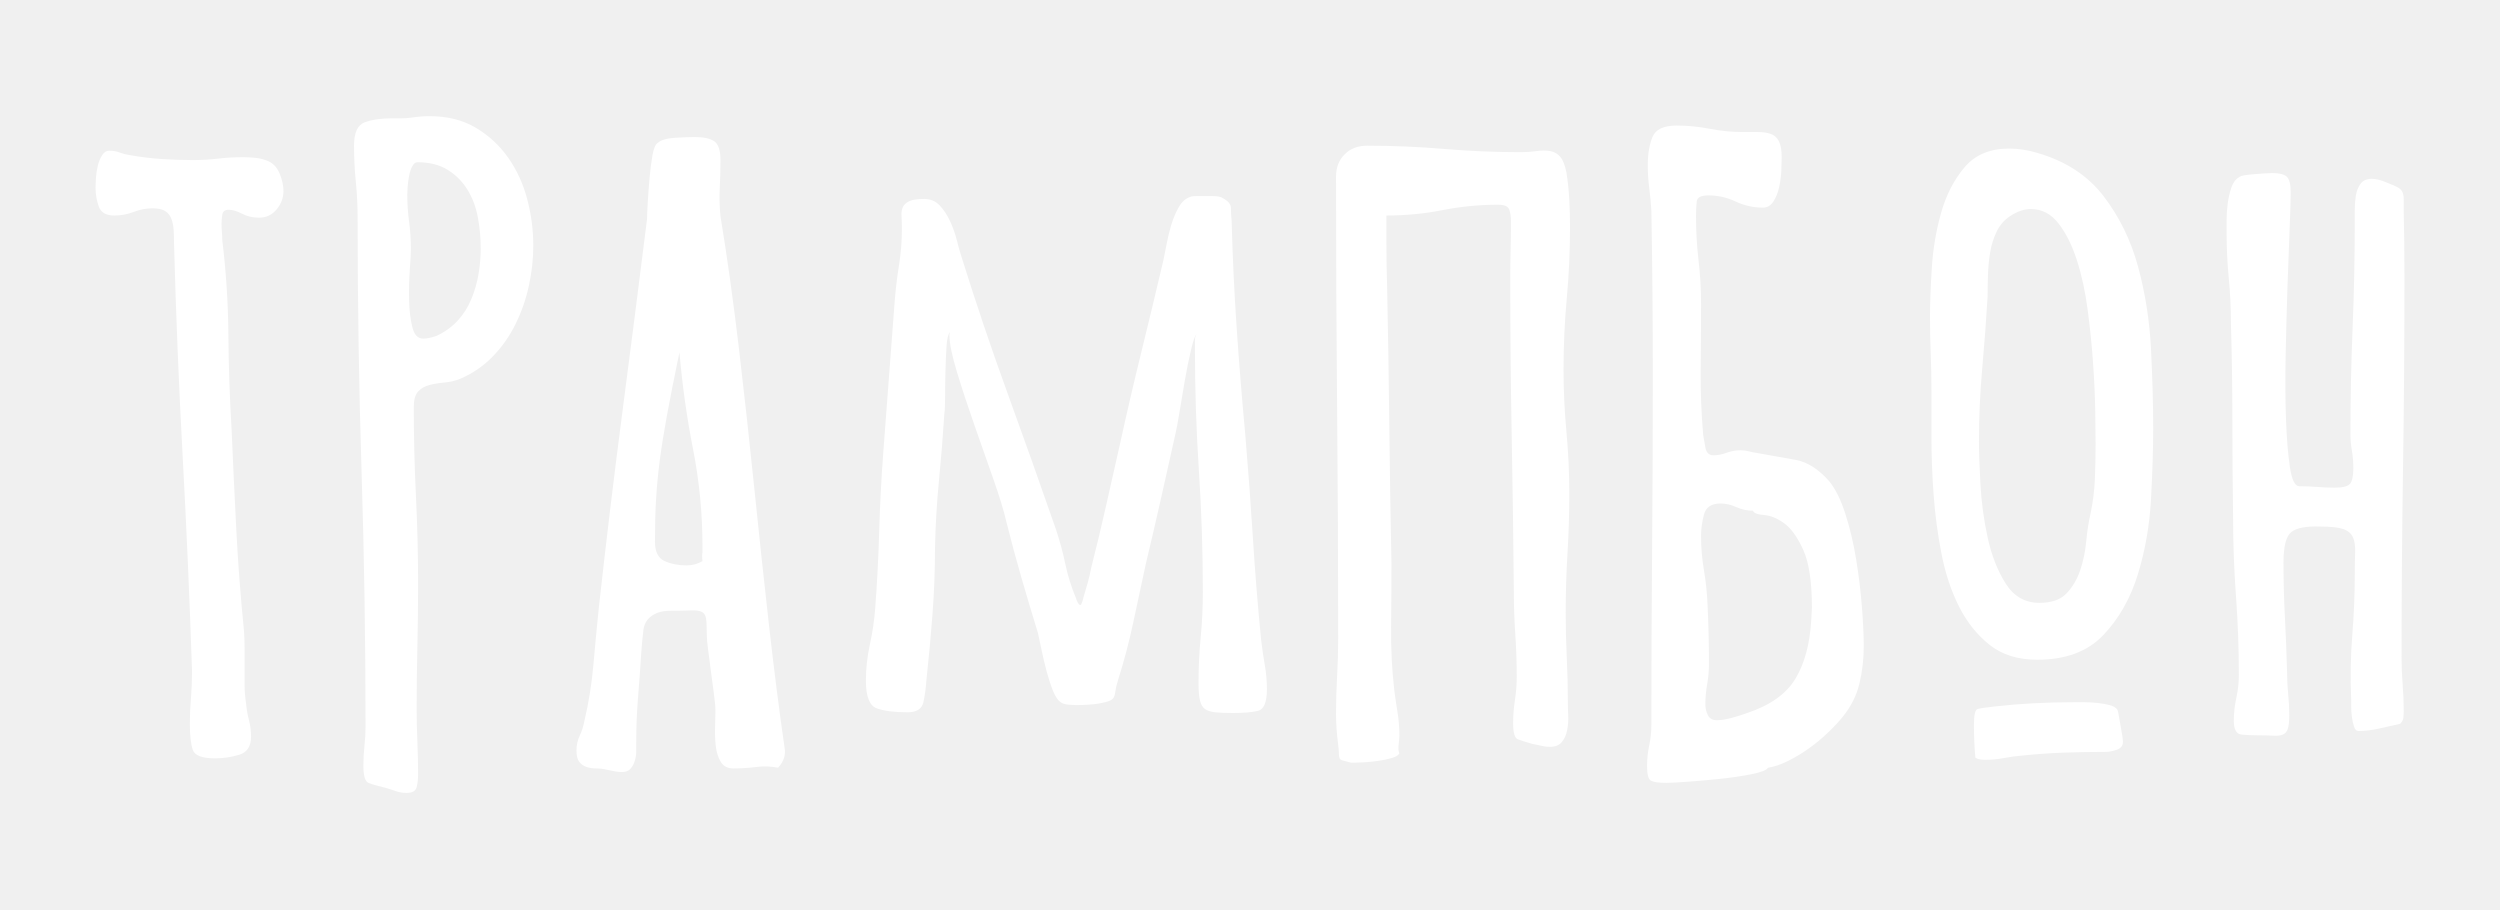
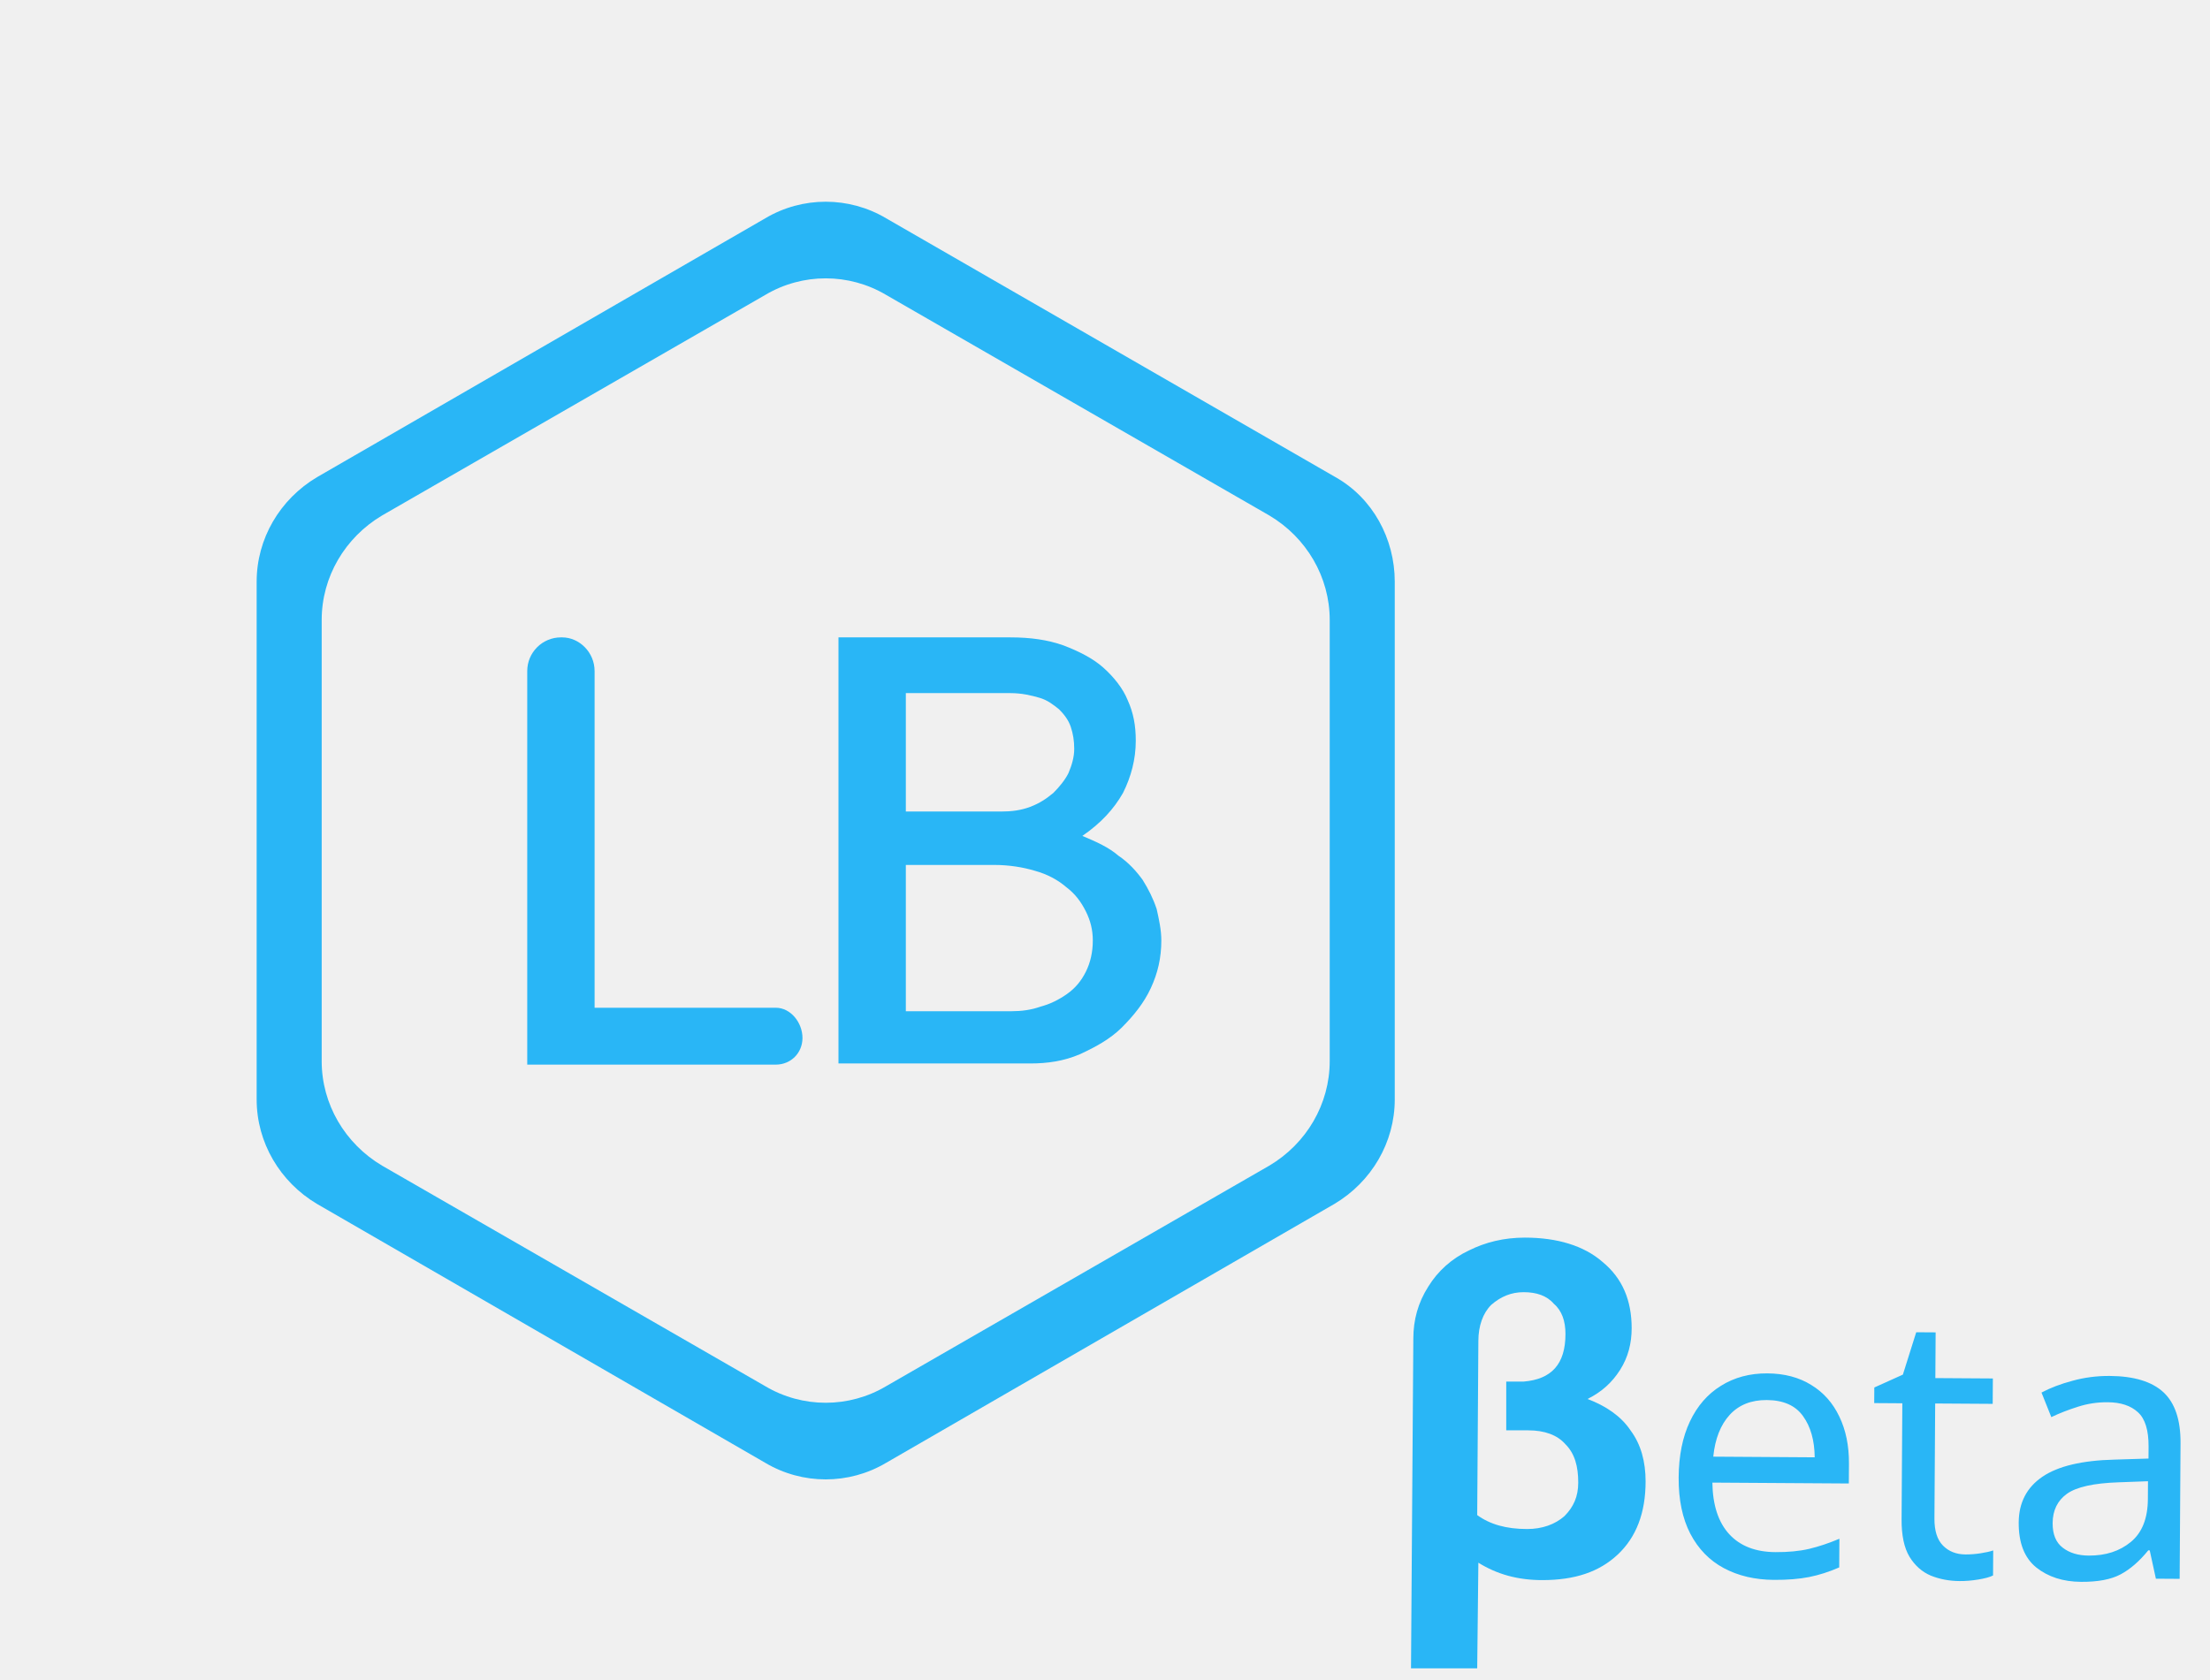
- <svg xmlns="http://www.w3.org/2000/svg" width="550" height="200">
+ <svg xmlns="http://www.w3.org/2000/svg" version="1.1" id="Layer_1" x="0px" y="0px" viewBox="0 0 190.3 144.7" style="enable-background:new 0 0 190.3 144.7;" xml:space="preserve">
+   <style type="text/css">
+ 	.st0{fill:#29B6F6;}
+ 	.st1{font-family:'Roboto-Bold';}
+ 	.st2{font-size:32px;}
+ </style>
  <g>
-     <rect fill="none" id="canvas_background" height="202" width="552" y="-1" x="-1" />
+     <g>
+       <path class="st0" d="M51.2,57.8v29h15.6c1.3,0,2.3,1.3,2.3,2.6v0c0,1.3-1,2.3-2.3,2.3H45.4V57.8c0-1.6,1.3-2.9,2.9-2.9h0.1    C49.9,54.9,51.2,56.2,51.2,57.8z" />
+       <path class="st0" d="M72.2,54.9H87c1.7,0,3.2,0.2,4.6,0.7c1.3,0.5,2.5,1.1,3.4,1.9c0.9,0.8,1.7,1.8,2.1,2.8    c0.5,1.1,0.7,2.2,0.7,3.5c0,1.6-0.4,3.1-1.1,4.5c-0.8,1.4-1.9,2.6-3.5,3.7c1.2,0.5,2.3,1,3.1,1.7c0.9,0.6,1.6,1.4,2.1,2.1    c0.5,0.8,0.9,1.6,1.2,2.5c0.2,0.9,0.4,1.8,0.4,2.7c0,1.5-0.3,2.8-0.9,4.1c-0.6,1.3-1.5,2.4-2.5,3.4c-1,1-2.3,1.7-3.6,2.3    c-1.4,0.6-2.8,0.8-4.3,0.8H72.2V54.9z M78,69.9h8.2c0.9,0,1.7-0.1,2.5-0.4c0.8-0.3,1.4-0.7,2-1.2c0.5-0.5,1-1.1,1.3-1.7    c0.3-0.7,0.5-1.4,0.5-2.1c0-0.7-0.1-1.3-0.3-1.9c-0.2-0.6-0.6-1.1-1-1.5c-0.5-0.4-1-0.8-1.7-1c-0.7-0.2-1.5-0.4-2.5-0.4H78V69.9z     M78,87.1h9.1c0.8,0,1.7-0.1,2.5-0.4c0.8-0.2,1.6-0.6,2.3-1.1c0.7-0.5,1.2-1.1,1.6-1.9c0.4-0.8,0.6-1.7,0.6-2.7    c0-0.9-0.2-1.7-0.6-2.5c-0.4-0.8-0.9-1.5-1.7-2.1c-0.7-0.6-1.6-1.1-2.7-1.4c-1-0.3-2.2-0.5-3.5-0.5H78V87.1z" />
+     </g>
+     <path class="st0" d="M115,41.1L76.3,18.8c-3.2-1.9-7.2-1.9-10.4,0L27.3,41.1c-3.2,1.9-5.2,5.3-5.2,9v44.6c0,3.7,2,7.1,5.2,9   L65.9,126c3.2,1.9,7.2,1.9,10.4,0l38.6-22.3c3.2-1.9,5.2-5.3,5.2-9V50.1C120.1,46.4,118.2,42.9,115,41.1z M114.5,91.4   c0,3.7-2,7.1-5.2,9l-33,19c-3.2,1.9-7.2,1.9-10.4,0l-33-19c-3.2-1.9-5.2-5.3-5.2-9v-38c0-3.7,2-7.1,5.2-9l33-19   c3.2-1.9,7.2-1.9,10.4,0l33,19c3.2,1.9,5.2,5.3,5.2,9V91.4z" />
  </g>
  <g>
-     <g stroke="null" id="Layer1000">
-       <path stroke="null" fill="#ffffff" fill-rule="evenodd" d="m59.193,35.535l0,0c1.056,0.528 1.848,1.452 2.376,2.772c0.528,1.32 0.792,2.561 0.792,3.722c0,1.478 -0.501,2.825 -1.505,4.039c-1.003,1.214 -2.297,1.822 -3.881,1.822c-1.373,0 -2.613,-0.29 -3.722,-0.871c-1.109,-0.581 -2.086,-0.871 -2.93,-0.871c-0.845,0 -1.32,0.37 -1.425,1.109c-0.105,0.739 -0.159,1.426 -0.159,2.059c0,0.528 0.027,1.082 0.079,1.663c0.053,0.581 0.079,1.188 0.079,1.821c0.845,6.969 1.294,13.912 1.346,20.828c0.053,6.916 0.29,13.912 0.713,20.986c0.317,7.392 0.66,14.704 1.03,21.937c0.37,7.233 0.924,14.546 1.663,21.937c0.106,1.267 0.158,2.561 0.158,3.881c0,1.32 0,2.666 0,4.039c0,1.373 0,2.745 0,4.118c0,1.373 0.106,2.745 0.317,4.118c0.105,1.267 0.317,2.508 0.633,3.722c0.317,1.214 0.475,2.455 0.475,3.722c0,2.112 -0.871,3.432 -2.614,3.96c-1.742,0.528 -3.511,0.792 -5.306,0.792c-2.851,0 -4.488,-0.633 -4.91,-1.901c-0.422,-1.267 -0.634,-3.168 -0.634,-5.702c0,-1.901 0.079,-3.775 0.238,-5.623c0.158,-1.848 0.237,-3.722 0.237,-5.623l0,-0.475c-0.528,-15.839 -1.214,-31.546 -2.059,-47.121c-0.845,-15.575 -1.478,-31.229 -1.901,-46.963c0,-0.95 -0.026,-1.874 -0.079,-2.772c-0.053,-0.898 -0.211,-1.716 -0.475,-2.455c-0.264,-0.739 -0.713,-1.32 -1.346,-1.742c-0.634,-0.422 -1.584,-0.633 -2.851,-0.633c-1.373,0 -2.745,0.264 -4.118,0.792c-1.373,0.528 -2.798,0.792 -4.277,0.792c-1.795,0 -2.93,-0.66 -3.405,-1.98c-0.475,-1.32 -0.713,-2.719 -0.713,-4.197c0,-0.422 0.027,-1.082 0.079,-1.98c0.053,-0.898 0.185,-1.795 0.396,-2.693c0.211,-0.898 0.528,-1.69 0.95,-2.376c0.422,-0.686 0.95,-1.03 1.584,-1.03c0.845,0 1.61,0.132 2.297,0.396c0.686,0.264 1.399,0.449 2.138,0.554c2.323,0.422 4.673,0.713 7.049,0.871c2.376,0.158 4.672,0.237 6.89,0.237c1.901,0 3.748,-0.105 5.544,-0.317c1.795,-0.211 3.643,-0.317 5.543,-0.317c0.951,0 1.901,0.053 2.851,0.158c0.951,0.105 1.901,0.37 2.851,0.792zm31.361,-9.662c1.373,-0.211 2.693,-0.317 3.96,-0.317c3.907,0 7.286,0.845 10.137,2.534c2.851,1.689 5.227,3.88 7.127,6.573c1.901,2.693 3.3,5.729 4.198,9.107c0.897,3.379 1.346,6.811 1.346,10.295c0,2.851 -0.317,5.755 -0.95,8.711c-0.634,2.957 -1.61,5.781 -2.93,8.474c-1.32,2.693 -3.009,5.095 -5.068,7.207c-2.059,2.112 -4.462,3.748 -7.207,4.91c-1.056,0.422 -2.191,0.686 -3.405,0.792c-1.214,0.105 -2.323,0.29 -3.326,0.554c-1.003,0.264 -1.821,0.739 -2.455,1.425c-0.633,0.687 -0.95,1.822 -0.95,3.406c0,6.547 0.158,13.067 0.475,19.561c0.317,6.494 0.475,12.962 0.475,19.403c0,4.646 -0.053,9.239 -0.158,13.78c-0.106,4.54 -0.159,9.081 -0.159,13.622c0,2.428 0.053,4.857 0.159,7.286c0.105,2.429 0.158,4.804 0.158,7.127c0,1.056 -0.106,2.006 -0.317,2.851c-0.211,0.845 -0.95,1.267 -2.217,1.267c-0.845,0 -1.637,-0.132 -2.376,-0.396c-0.739,-0.264 -1.478,-0.501 -2.218,-0.713c-1.795,-0.422 -3.062,-0.792 -3.801,-1.109c-0.739,-0.317 -1.109,-1.584 -1.109,-3.801c0,-1.478 0.079,-2.93 0.238,-4.356c0.158,-1.425 0.237,-2.824 0.237,-4.197c0,-18.796 -0.29,-37.459 -0.871,-55.991c-0.581,-18.532 -0.871,-37.195 -0.871,-55.991c0,-2.64 -0.132,-5.28 -0.396,-7.92c-0.264,-2.64 -0.396,-5.28 -0.396,-7.919c0,-2.851 0.792,-4.567 2.376,-5.148c1.584,-0.581 3.59,-0.871 6.019,-0.871c0.633,0 1.32,0 2.059,0c0.739,0 1.478,-0.053 2.218,-0.159zm5.544,47.992c1.795,-0.845 3.326,-1.954 4.593,-3.326c1.267,-1.373 2.27,-2.957 3.009,-4.752c0.739,-1.795 1.267,-3.643 1.584,-5.544c0.317,-1.901 0.475,-3.748 0.475,-5.544c0,-2.323 -0.211,-4.62 -0.633,-6.89c-0.422,-2.27 -1.188,-4.303 -2.297,-6.098c-1.109,-1.795 -2.561,-3.247 -4.356,-4.356c-1.795,-1.109 -4.012,-1.663 -6.652,-1.663c-0.422,0 -0.792,0.291 -1.109,0.871c-0.317,0.581 -0.554,1.293 -0.713,2.138c-0.158,0.845 -0.264,1.637 -0.317,2.376c-0.053,0.739 -0.079,1.32 -0.079,1.742c0,2.006 0.132,3.986 0.396,5.94c0.264,1.953 0.396,3.986 0.396,6.098c0,0.845 -0.079,2.349 -0.237,4.514c-0.159,2.164 -0.211,4.382 -0.159,6.652c0.053,2.27 0.29,4.25 0.713,5.94c0.422,1.689 1.214,2.534 2.376,2.534c0.845,0 1.848,-0.211 3.01,-0.633zm62.406,-26.293c1.478,8.975 2.825,18.611 4.039,28.906c1.214,10.295 2.349,20.617 3.405,30.965c1.056,10.348 2.139,20.433 3.247,30.253c1.109,9.82 2.244,18.743 3.406,26.768c0.317,1.584 -0.159,3.062 -1.426,4.435c-1.584,-0.317 -3.194,-0.37 -4.831,-0.158c-1.637,0.211 -3.3,0.317 -4.989,0.317c-1.267,0 -2.191,-0.475 -2.772,-1.425c-0.581,-0.95 -0.951,-2.112 -1.109,-3.484c-0.158,-1.373 -0.211,-2.772 -0.158,-4.197c0.053,-1.426 0.079,-2.613 0.079,-3.564c0,-0.845 -0.105,-2.033 -0.317,-3.564c-0.211,-1.531 -0.423,-3.141 -0.634,-4.831c-0.211,-1.689 -0.422,-3.3 -0.633,-4.831c-0.211,-1.531 -0.317,-2.719 -0.317,-3.564c0,-1.584 -0.053,-2.745 -0.158,-3.485c-0.105,-0.739 -0.422,-1.241 -0.951,-1.505c-0.528,-0.264 -1.346,-0.37 -2.455,-0.317c-1.109,0.053 -2.614,0.079 -4.514,0.079c-1.056,0 -2.006,0.158 -2.851,0.475c-1.795,0.739 -2.798,1.98 -3.01,3.722c-0.211,1.742 -0.369,3.405 -0.475,4.989c-0.211,3.379 -0.449,6.679 -0.713,9.899c-0.264,3.22 -0.396,6.468 -0.396,9.741c0,0.633 0,1.32 0,2.059c0,0.739 -0.106,1.452 -0.317,2.138c-0.211,0.687 -0.528,1.267 -0.95,1.742c-0.422,0.475 -1.056,0.713 -1.901,0.713c-0.528,0 -1.056,-0.053 -1.584,-0.159c-0.528,-0.105 -1.056,-0.211 -1.584,-0.317c-0.845,-0.211 -1.663,-0.317 -2.455,-0.317c-0.792,0 -1.505,-0.105 -2.138,-0.317c-0.633,-0.211 -1.162,-0.581 -1.584,-1.109c-0.422,-0.528 -0.633,-1.373 -0.633,-2.534c0,-1.161 0.237,-2.244 0.713,-3.247c0.475,-1.003 0.818,-2.086 1.03,-3.247c0.95,-4.013 1.61,-8.131 1.98,-12.354c0.37,-4.224 0.766,-8.395 1.188,-12.513c1.584,-14.361 3.3,-28.616 5.148,-42.765c1.848,-14.15 3.669,-28.405 5.464,-42.765c0,-0.739 0.053,-1.98 0.159,-3.722c0.106,-1.742 0.237,-3.511 0.396,-5.306c0.158,-1.795 0.37,-3.458 0.633,-4.989c0.264,-1.531 0.66,-2.455 1.188,-2.772c0.739,-0.634 2.033,-1.003 3.881,-1.109c1.848,-0.105 3.247,-0.158 4.197,-0.158c2.006,0 3.458,0.317 4.356,0.95c0.897,0.634 1.346,2.006 1.346,4.118c0,2.112 -0.053,4.171 -0.158,6.177c-0.106,2.006 -0.053,4.065 0.158,6.177zm-3.96,73.968l0,-1.267c0,-7.286 -0.686,-14.413 -2.059,-21.383c-1.373,-6.969 -2.376,-14.097 -3.009,-21.383l0,0c-1.162,5.596 -2.085,10.269 -2.772,14.017c-0.686,3.748 -1.214,7.075 -1.584,9.979c-0.37,2.904 -0.633,5.702 -0.792,8.395c-0.159,2.693 -0.237,5.781 -0.237,9.266c0,2.218 0.713,3.643 2.138,4.277c1.426,0.634 3.036,0.95 4.831,0.95c1.267,0 2.429,-0.317 3.485,-0.95c-0.105,-0.845 -0.105,-1.478 0,-1.901zm119.426,-25.817l0,0c0.634,7.497 1.188,15.021 1.663,22.571c0.475,7.55 1.082,15.073 1.822,22.571c0.211,1.795 0.475,3.59 0.792,5.385c0.317,1.795 0.475,3.59 0.475,5.385c0,2.851 -0.66,4.435 -1.98,4.752c-1.32,0.317 -3.141,0.475 -5.464,0.475c-1.69,0 -3.01,-0.053 -3.96,-0.158c-0.95,-0.106 -1.69,-0.343 -2.217,-0.713c-0.528,-0.37 -0.898,-1.003 -1.109,-1.901c-0.211,-0.897 -0.317,-2.191 -0.317,-3.881c0,-3.379 0.158,-6.705 0.475,-9.979c0.317,-3.273 0.475,-6.6 0.475,-9.979c0,-8.976 -0.29,-17.898 -0.871,-26.768c-0.581,-8.87 -0.871,-17.845 -0.871,-26.926c0,-0.317 0,-0.818 0,-1.505c0,-0.687 0.106,-1.188 0.317,-1.505c-0.317,0.317 -0.713,1.478 -1.188,3.485c-0.475,2.006 -0.924,4.224 -1.347,6.652c-0.422,2.429 -0.818,4.778 -1.188,7.049c-0.37,2.27 -0.66,3.828 -0.871,4.672c-1.056,4.752 -2.112,9.477 -3.168,14.176c-1.056,4.699 -2.164,9.477 -3.326,14.334c-0.951,4.329 -1.874,8.632 -2.772,12.909c-0.898,4.277 -2.033,8.58 -3.406,12.909c-0.317,1.056 -0.501,1.848 -0.554,2.376c-0.053,0.528 -0.158,0.951 -0.317,1.267c-0.158,0.317 -0.475,0.581 -0.95,0.792c-0.475,0.211 -1.294,0.422 -2.455,0.634c-0.739,0.106 -1.531,0.185 -2.376,0.238c-0.845,0.053 -1.69,0.079 -2.534,0.079c-0.422,0 -0.951,-0.026 -1.584,-0.079c-0.634,-0.053 -1.162,-0.185 -1.584,-0.396c-0.739,-0.422 -1.373,-1.294 -1.901,-2.614c-0.528,-1.32 -1.003,-2.772 -1.426,-4.356c-0.422,-1.584 -0.792,-3.141 -1.109,-4.673c-0.317,-1.531 -0.581,-2.772 -0.792,-3.722c-1.267,-4.118 -2.482,-8.183 -3.643,-12.196c-1.161,-4.013 -2.27,-8.131 -3.326,-12.354c-0.528,-2.323 -1.478,-5.438 -2.851,-9.345c-1.373,-3.907 -2.772,-7.893 -4.197,-11.958c-1.426,-4.065 -2.693,-7.92 -3.801,-11.562c-1.109,-3.643 -1.663,-6.362 -1.663,-8.157c0,-0.422 0.053,-0.686 0.159,-0.792c-0.422,0.528 -0.687,1.61 -0.792,3.247c-0.106,1.637 -0.185,3.458 -0.238,5.464c-0.053,2.006 -0.079,3.907 -0.079,5.702c0,1.795 -0.053,3.01 -0.159,3.643c-0.317,4.963 -0.713,9.873 -1.188,14.73c-0.475,4.857 -0.766,9.767 -0.871,14.73c0,4.963 -0.185,9.873 -0.554,14.73c-0.37,4.857 -0.818,9.715 -1.347,14.572c-0.105,1.584 -0.317,3.141 -0.633,4.672c-0.317,1.531 -1.478,2.297 -3.485,2.297c-2.957,0 -5.227,-0.291 -6.811,-0.871c-1.584,-0.581 -2.376,-2.613 -2.376,-6.098c0,-2.64 0.29,-5.28 0.871,-7.919c0.581,-2.64 0.977,-5.333 1.188,-8.078c0.422,-5.702 0.713,-11.351 0.871,-16.948c0.158,-5.597 0.449,-11.246 0.871,-16.948l2.534,-33.579c0.211,-2.64 0.528,-5.279 0.95,-7.919c0.422,-2.64 0.633,-5.28 0.633,-7.92c0,-1.056 -0.026,-2.006 -0.079,-2.851c-0.053,-0.845 0.053,-1.531 0.317,-2.059c0.264,-0.528 0.739,-0.951 1.425,-1.267c0.687,-0.317 1.769,-0.475 3.247,-0.475c1.373,0 2.508,0.475 3.405,1.425c0.898,0.951 1.663,2.112 2.297,3.485c0.633,1.373 1.135,2.798 1.505,4.277c0.37,1.478 0.713,2.693 1.03,3.643c3.168,10.137 6.547,20.142 10.137,30.015c3.59,9.873 7.128,19.825 10.612,29.857c0.845,2.534 1.531,5.068 2.059,7.603c0.528,2.534 1.32,5.068 2.376,7.603c0,0.105 0.105,0.369 0.317,0.792c0.211,0.422 0.422,0.634 0.634,0.634c0.106,0 0.237,-0.238 0.396,-0.713c0.158,-0.475 0.237,-0.766 0.237,-0.871c0.317,-1.056 0.633,-2.138 0.951,-3.247c0.317,-1.109 0.581,-2.244 0.792,-3.405c1.161,-4.54 2.244,-9.055 3.247,-13.543c1.003,-4.488 2.033,-9.055 3.089,-13.701c1.478,-6.758 3.036,-13.463 4.673,-20.116c1.637,-6.653 3.247,-13.358 4.831,-20.116c0.211,-0.95 0.449,-2.138 0.713,-3.564c0.264,-1.426 0.607,-2.851 1.03,-4.277c0.422,-1.426 0.977,-2.745 1.663,-3.96c0.686,-1.214 1.557,-1.98 2.613,-2.297c0.211,-0.105 0.634,-0.158 1.267,-0.158c0.633,0 1.056,0 1.267,0c0.422,0 1.188,0 2.297,0c1.109,0 1.874,0.158 2.297,0.475c1.162,0.634 1.742,1.346 1.742,2.138c0,0.792 0.053,1.769 0.159,2.93c0.211,7.919 0.581,15.76 1.109,23.521c0.528,7.761 1.162,15.601 1.901,23.521zm70.642,-57.812l0,0c0.317,2.006 0.528,4.012 0.634,6.019c0.105,2.006 0.158,4.013 0.158,6.019c0,5.28 -0.237,10.507 -0.713,15.681c-0.475,5.174 -0.713,10.401 -0.713,15.681c0,4.541 0.211,9.081 0.633,13.622c0.422,4.541 0.634,9.081 0.634,13.622c0,4.435 -0.132,8.817 -0.396,13.146c-0.264,4.329 -0.396,8.711 -0.396,13.146c0,3.273 0.079,6.547 0.237,9.82c0.159,3.273 0.238,6.547 0.238,9.82c0,0.845 0.026,1.822 0.079,2.93c0.053,1.109 -0.027,2.191 -0.238,3.247c-0.211,1.056 -0.607,1.927 -1.188,2.613c-0.581,0.687 -1.452,1.03 -2.614,1.03c-0.633,0 -1.267,-0.079 -1.901,-0.238c-0.633,-0.158 -1.267,-0.29 -1.901,-0.396c-1.479,-0.422 -2.561,-0.765 -3.247,-1.03c-0.686,-0.264 -1.03,-1.452 -1.03,-3.564c0,-1.69 0.132,-3.379 0.396,-5.068c0.264,-1.69 0.396,-3.379 0.396,-5.069c0,-3.168 -0.106,-6.309 -0.317,-9.424c-0.211,-3.115 -0.317,-6.204 -0.317,-9.266c-0.106,-11.616 -0.264,-23.125 -0.475,-34.529c-0.211,-11.404 -0.317,-22.914 -0.317,-34.529c0,-2.006 0.026,-4.039 0.079,-6.098c0.053,-2.059 0.079,-4.145 0.079,-6.256c0,-1.162 -0.132,-2.085 -0.396,-2.772c-0.264,-0.686 -1.083,-1.029 -2.455,-1.029c-4.118,0 -8.184,0.396 -12.196,1.188c-4.013,0.792 -8.131,1.188 -12.354,1.188l0,5.86c0,3.379 0.053,6.705 0.159,9.979c0.211,10.137 0.37,20.221 0.475,30.253c0.106,10.031 0.264,20.168 0.475,30.411c0,4.541 -0.026,9.187 -0.079,13.938c-0.053,4.752 0.185,9.451 0.713,14.097c0.211,1.584 0.449,3.194 0.713,4.831c0.264,1.637 0.396,3.3 0.396,4.989c0,0.422 -0.053,1.082 -0.159,1.98c-0.105,0.897 -0.053,1.557 0.159,1.98c-0.211,0.422 -0.766,0.766 -1.663,1.03c-0.897,0.264 -1.901,0.475 -3.01,0.633c-1.109,0.159 -2.165,0.264 -3.168,0.317c-1.003,0.053 -1.716,0.079 -2.138,0.079l-0.634,0c-0.845,-0.211 -1.452,-0.37 -1.821,-0.475c-0.37,-0.106 -0.607,-0.264 -0.713,-0.475c-0.105,-0.211 -0.158,-0.554 -0.158,-1.03c0,-0.475 -0.053,-1.135 -0.159,-1.98c-0.317,-2.429 -0.475,-4.699 -0.475,-6.811c0,-2.745 0.079,-5.491 0.238,-8.236c0.158,-2.745 0.237,-5.491 0.237,-8.236c0,-17.106 -0.079,-34.08 -0.237,-50.922c-0.159,-16.842 -0.238,-33.764 -0.238,-50.764c0,-2.006 0.634,-3.643 1.901,-4.91c1.267,-1.267 2.904,-1.901 4.91,-1.901c5.702,0 11.351,0.237 16.948,0.713c5.596,0.475 11.246,0.713 16.948,0.713c1.162,0 2.297,-0.079 3.406,-0.238c1.109,-0.158 2.112,-0.158 3.009,0c0.898,0.159 1.637,0.581 2.218,1.267c0.581,0.686 1.03,1.821 1.346,3.405zm57.812,67.95c1.373,1.69 2.561,4.092 3.564,7.207c1.003,3.115 1.795,6.468 2.376,10.058c0.581,3.59 1.003,7.101 1.267,10.533c0.264,3.432 0.396,6.256 0.396,8.474c0,2.851 -0.317,5.596 -0.95,8.236c-0.634,2.64 -1.848,5.068 -3.643,7.286c-0.845,1.056 -1.927,2.218 -3.247,3.485c-1.32,1.267 -2.719,2.429 -4.197,3.485c-1.478,1.056 -3.009,1.98 -4.593,2.772c-1.584,0.792 -3.062,1.294 -4.435,1.505c-0.317,0.528 -1.531,1.003 -3.643,1.425c-2.112,0.422 -4.435,0.766 -6.969,1.03c-2.534,0.264 -4.936,0.475 -7.207,0.634c-2.27,0.158 -3.775,0.238 -4.514,0.238c-1.69,0 -2.825,-0.159 -3.406,-0.475c-0.581,-0.317 -0.871,-1.373 -0.871,-3.168c0,-1.584 0.159,-3.115 0.475,-4.593c0.317,-1.478 0.475,-3.01 0.475,-4.593c0,-12.777 0.053,-25.527 0.158,-38.251c0.106,-12.724 0.158,-25.527 0.158,-38.41c0,-6.125 -0.026,-12.196 -0.079,-18.215c-0.053,-6.019 -0.132,-12.091 -0.237,-18.215c-0.106,-1.69 -0.264,-3.353 -0.475,-4.989c-0.211,-1.637 -0.317,-3.3 -0.317,-4.989c0,-2.429 0.343,-4.488 1.03,-6.177c0.686,-1.69 2.455,-2.534 5.306,-2.534c2.429,0 4.857,0.238 7.286,0.713c2.428,0.475 4.857,0.713 7.286,0.713c1.162,0 2.27,0 3.326,0c1.056,0 1.98,0.132 2.772,0.396c0.792,0.264 1.399,0.792 1.821,1.584c0.422,0.792 0.634,1.98 0.634,3.564c0,0.633 -0.026,1.584 -0.079,2.851c-0.053,1.267 -0.211,2.508 -0.475,3.722c-0.264,1.214 -0.687,2.27 -1.267,3.168c-0.581,0.897 -1.347,1.346 -2.297,1.346c-2.112,0 -4.118,-0.449 -6.019,-1.346c-1.901,-0.897 -3.907,-1.346 -6.019,-1.346c-1.584,0 -2.429,0.449 -2.534,1.346c-0.106,0.897 -0.159,1.98 -0.159,3.247c0,3.273 0.185,6.494 0.554,9.662c0.37,3.168 0.554,6.336 0.554,9.504c0,4.857 -0.027,9.688 -0.079,14.493c-0.053,4.804 0.132,9.635 0.554,14.493c0.105,0.634 0.264,1.531 0.475,2.693c0.211,1.161 0.792,1.742 1.742,1.742c0.95,0 1.927,-0.185 2.93,-0.554c1.003,-0.369 2.033,-0.554 3.089,-0.554c0.633,0 1.241,0.079 1.821,0.238c0.581,0.158 1.241,0.29 1.98,0.396c3.062,0.528 5.86,1.03 8.395,1.505c2.534,0.475 4.963,2.033 7.286,4.673zm-3.801,27.877c0,-5.702 -0.634,-9.952 -1.901,-12.75c-1.267,-2.798 -2.666,-4.752 -4.197,-5.861c-1.531,-1.109 -3.01,-1.716 -4.435,-1.821c-1.425,-0.106 -2.244,-0.422 -2.455,-0.951c-1.267,0 -2.481,-0.264 -3.643,-0.792c-1.162,-0.528 -2.323,-0.792 -3.485,-0.792c-2.006,0 -3.22,0.818 -3.643,2.455c-0.422,1.637 -0.633,3.194 -0.633,4.673c0,2.534 0.211,5.042 0.633,7.524c0.422,2.481 0.686,4.989 0.792,7.524c0.106,2.217 0.185,4.408 0.238,6.573c0.053,2.165 0.079,4.356 0.079,6.573c0,1.478 -0.132,2.957 -0.396,4.435c-0.264,1.478 -0.396,2.957 -0.396,4.435c0,0.845 0.185,1.637 0.554,2.376c0.37,0.739 1.03,1.109 1.98,1.109c0.951,0 2.086,-0.185 3.405,-0.554c1.32,-0.369 2.402,-0.713 3.247,-1.03c5.068,-1.689 8.606,-4.197 10.612,-7.523c2.006,-3.326 3.168,-7.576 3.485,-12.751l0.159,-2.851zm-7.761,-23.6l0,0l0,0l0,0.158l0,-0.158zm11.246,22.491l0,0l0,2.059l0,-0.159l0,-1.901zm36.588,22.808c5.596,-0.633 11.457,-0.95 17.581,-0.95c0.528,0 1.267,0 2.218,0c0.95,0 1.927,0.053 2.93,0.159c1.003,0.105 1.901,0.264 2.693,0.475c0.792,0.211 1.346,0.528 1.663,0.95c0.106,0.106 0.211,0.502 0.317,1.188c0.105,0.687 0.237,1.426 0.396,2.218c0.158,0.792 0.29,1.557 0.396,2.297c0.105,0.739 0.158,1.214 0.158,1.426c0,0.845 -0.449,1.425 -1.346,1.742c-0.897,0.317 -1.716,0.475 -2.455,0.475c-3.062,0 -6.098,0.053 -9.107,0.158c-3.01,0.106 -6.045,0.317 -9.107,0.634c-1.373,0.105 -2.745,0.29 -4.118,0.554c-1.373,0.264 -2.745,0.396 -4.118,0.396c-1.056,0 -1.795,-0.159 -2.218,-0.475c-0.105,-1.162 -0.185,-2.35 -0.237,-3.564c-0.053,-1.214 -0.079,-2.402 -0.079,-3.564c0,-2.217 0.264,-3.405 0.792,-3.564c0.528,-0.159 1.742,-0.343 3.643,-0.554zm9.504,-121.802c6.23,1.795 11.087,4.963 14.572,9.504c3.485,4.54 6.019,9.715 7.603,15.522c1.584,5.808 2.534,11.879 2.851,18.215c0.317,6.336 0.475,12.143 0.475,17.423c0,4.435 -0.159,9.582 -0.475,15.443c-0.317,5.861 -1.293,11.431 -2.93,16.71c-1.637,5.28 -4.171,9.715 -7.603,13.305c-3.432,3.59 -8.263,5.385 -14.493,5.385c-4.224,0 -7.708,-1.083 -10.454,-3.247c-2.746,-2.165 -4.989,-4.963 -6.732,-8.395c-1.742,-3.432 -3.036,-7.312 -3.881,-11.642c-0.845,-4.329 -1.425,-8.685 -1.742,-13.067c-0.317,-4.382 -0.475,-8.58 -0.475,-12.592c0,-4.012 0,-7.444 0,-10.295c0,-2.745 -0.053,-5.438 -0.158,-8.078c-0.106,-2.64 -0.159,-5.332 -0.159,-8.078c0,-2.957 0.132,-6.547 0.396,-10.771c0.264,-4.224 0.951,-8.289 2.059,-12.196c1.109,-3.907 2.825,-7.233 5.148,-9.979c2.323,-2.746 5.596,-4.118 9.82,-4.118c2.006,0 4.065,0.317 6.177,0.95zm11.721,79.354c0.528,-2.534 0.845,-5.068 0.951,-7.603c0.105,-2.534 0.158,-5.121 0.158,-7.761c0,-1.584 -0.026,-3.986 -0.079,-7.207c-0.053,-3.221 -0.211,-6.732 -0.475,-10.533c-0.264,-3.801 -0.66,-7.708 -1.188,-11.721c-0.528,-4.012 -1.32,-7.655 -2.376,-10.929c-1.056,-3.273 -2.402,-5.966 -4.039,-8.078c-1.637,-2.112 -3.67,-3.168 -6.098,-3.168c-1.478,0 -3.009,0.528 -4.593,1.584c-1.267,0.845 -2.244,1.98 -2.93,3.405c-0.686,1.425 -1.162,2.957 -1.426,4.593c-0.264,1.637 -0.422,3.3 -0.475,4.989c-0.053,1.69 -0.079,3.22 -0.079,4.593c-0.317,5.385 -0.713,10.718 -1.188,15.997c-0.475,5.28 -0.713,10.612 -0.713,15.998c0,2.217 0.106,5.306 0.317,9.266c0.211,3.96 0.739,7.893 1.584,11.8c0.845,3.907 2.165,7.286 3.96,10.137c1.795,2.851 4.276,4.277 7.444,4.277c2.64,0 4.62,-0.686 5.939,-2.059c1.32,-1.373 2.323,-3.062 3.01,-5.068c0.686,-2.006 1.135,-4.144 1.346,-6.415c0.211,-2.27 0.528,-4.303 0.95,-6.098z" id="path2" />
-       <path stroke="null" fill="#ffffff" fill-rule="evenodd" d="m528.979,61.986l0,0c0,13.833 -0.106,27.587 -0.317,41.261c-0.211,13.674 -0.317,27.481 -0.317,41.419c0,2.006 0.079,3.986 0.237,5.94c0.158,1.954 0.238,3.881 0.238,5.781c0,0.528 -0.026,1.03 -0.079,1.505c-0.053,0.475 -0.29,0.924 -0.713,1.346c-1.478,0.317 -3.01,0.66 -4.593,1.03c-1.584,0.37 -3.115,0.554 -4.593,0.554c-0.422,0 -0.739,-0.317 -0.951,-0.95c-0.211,-0.634 -0.37,-1.347 -0.475,-2.138c-0.106,-0.792 -0.158,-1.584 -0.158,-2.376c0,-0.792 0,-1.293 0,-1.505c-0.211,-4.752 -0.132,-9.424 0.237,-14.018c0.37,-4.593 0.554,-9.055 0.554,-13.384c0,-1.901 0.026,-3.537 0.079,-4.91c0.053,-1.373 -0.105,-2.481 -0.475,-3.326c-0.37,-0.845 -1.082,-1.452 -2.139,-1.821c-1.056,-0.37 -2.745,-0.554 -5.068,-0.554c-3.062,-0.106 -5.174,0.29 -6.336,1.188c-1.161,0.897 -1.742,3.141 -1.742,6.731c0,4.013 0.105,8.052 0.317,12.117c0.211,4.065 0.37,8.104 0.475,12.117c0,1.584 0.079,3.142 0.237,4.673c0.159,1.531 0.237,3.089 0.237,4.673c0,1.373 -0.105,2.376 -0.317,3.009c-0.211,0.633 -0.581,1.056 -1.109,1.267c-0.528,0.211 -1.214,0.29 -2.059,0.237c-0.845,-0.053 -1.901,-0.079 -3.168,-0.079c-1.373,0 -2.64,-0.053 -3.801,-0.158c-1.161,-0.105 -1.742,-1.109 -1.742,-3.009c0,-1.69 0.185,-3.379 0.554,-5.069c0.37,-1.69 0.554,-3.379 0.554,-5.068c0,-5.808 -0.211,-11.589 -0.633,-17.344c-0.422,-5.755 -0.634,-11.536 -0.634,-17.344c-0.105,-7.181 -0.158,-14.308 -0.158,-21.383c0,-7.075 -0.106,-14.15 -0.317,-21.224c0,-3.379 -0.158,-6.705 -0.475,-9.979c-0.317,-3.273 -0.475,-6.547 -0.475,-9.82c0,-0.739 0,-1.716 0,-2.93c0,-1.214 0.079,-2.429 0.238,-3.643c0.158,-1.214 0.422,-2.376 0.792,-3.484c0.37,-1.109 0.924,-1.875 1.663,-2.297c0.211,-0.211 0.66,-0.369 1.347,-0.475c0.686,-0.105 1.399,-0.185 2.138,-0.237c0.739,-0.053 1.452,-0.106 2.139,-0.159c0.686,-0.053 1.241,-0.079 1.663,-0.079c1.584,0 2.666,0.264 3.247,0.792c0.581,0.528 0.871,1.69 0.871,3.484c0,1.584 -0.079,4.277 -0.238,8.078c-0.158,3.801 -0.317,8.078 -0.475,12.83c-0.158,4.752 -0.29,9.715 -0.396,14.889c-0.105,5.174 -0.079,9.899 0.079,14.176c0.158,4.277 0.449,7.788 0.871,10.533c0.422,2.745 1.109,4.118 2.059,4.118c1.373,0 2.693,0.053 3.96,0.158c1.267,0.105 2.534,0.159 3.801,0.159c1.795,0 2.93,-0.291 3.405,-0.871c0.475,-0.581 0.713,-1.716 0.713,-3.405c0,-1.373 -0.105,-2.666 -0.317,-3.881c-0.211,-1.214 -0.317,-2.455 -0.317,-3.722c0,-7.814 0.159,-15.575 0.475,-23.284c0.317,-7.708 0.475,-15.469 0.475,-23.283c0,-0.739 0,-1.637 0,-2.693c0,-1.056 0.079,-2.086 0.237,-3.089c0.159,-1.003 0.501,-1.874 1.03,-2.614c0.528,-0.739 1.373,-1.109 2.534,-1.109c0.845,0 1.901,0.264 3.168,0.792c1.056,0.422 1.848,0.765 2.376,1.03c0.528,0.264 0.897,0.607 1.109,1.03c0.211,0.422 0.317,0.95 0.317,1.584c0,0.633 0,1.531 0,2.693c0.105,4.541 0.158,9.134 0.158,13.78l0,1.742z" id="path4" />
-     </g>
+     <path class="st0" d="M131.3,106.6c2.8,0,5.1,0.7,6.7,2.1c1.7,1.4,2.5,3.3,2.5,5.7c0,1.3-0.3,2.5-1,3.6c-0.7,1.1-1.6,1.9-2.8,2.5   c1.6,0.6,2.9,1.5,3.7,2.7c0.9,1.2,1.3,2.7,1.3,4.4c0,2.7-0.8,4.8-2.4,6.3c-1.6,1.5-3.7,2.2-6.5,2.2c-2.1,0-3.9-0.5-5.5-1.5   l-0.1,9.1l-5.7,0l0.2-28.4c0-1.6,0.4-3.1,1.3-4.5c0.8-1.3,2-2.4,3.5-3.1C127.9,107,129.5,106.6,131.3,106.6z M134.8,114.9   c0-1.1-0.3-2-1-2.6c-0.6-0.7-1.5-1-2.6-1c-1.1,0-2,0.4-2.8,1.1c-0.7,0.7-1.1,1.8-1.1,3.1l-0.1,15c1.1,0.8,2.5,1.2,4.3,1.2   c1.3,0,2.4-0.4,3.2-1.1c0.8-0.8,1.2-1.7,1.2-2.9c0-1.4-0.3-2.5-1.1-3.3c-0.7-0.8-1.8-1.2-3.2-1.2l-1.9,0l0-4.2l1.5,0   C133.6,118.8,134.8,117.5,134.8,114.9z" />
  </g>
+   <text transform="matrix(1 6.427138e-003 -6.427138e-003 1 142.7267 135.7028)" class="st0 st1 st2">eta</text>
</svg>
